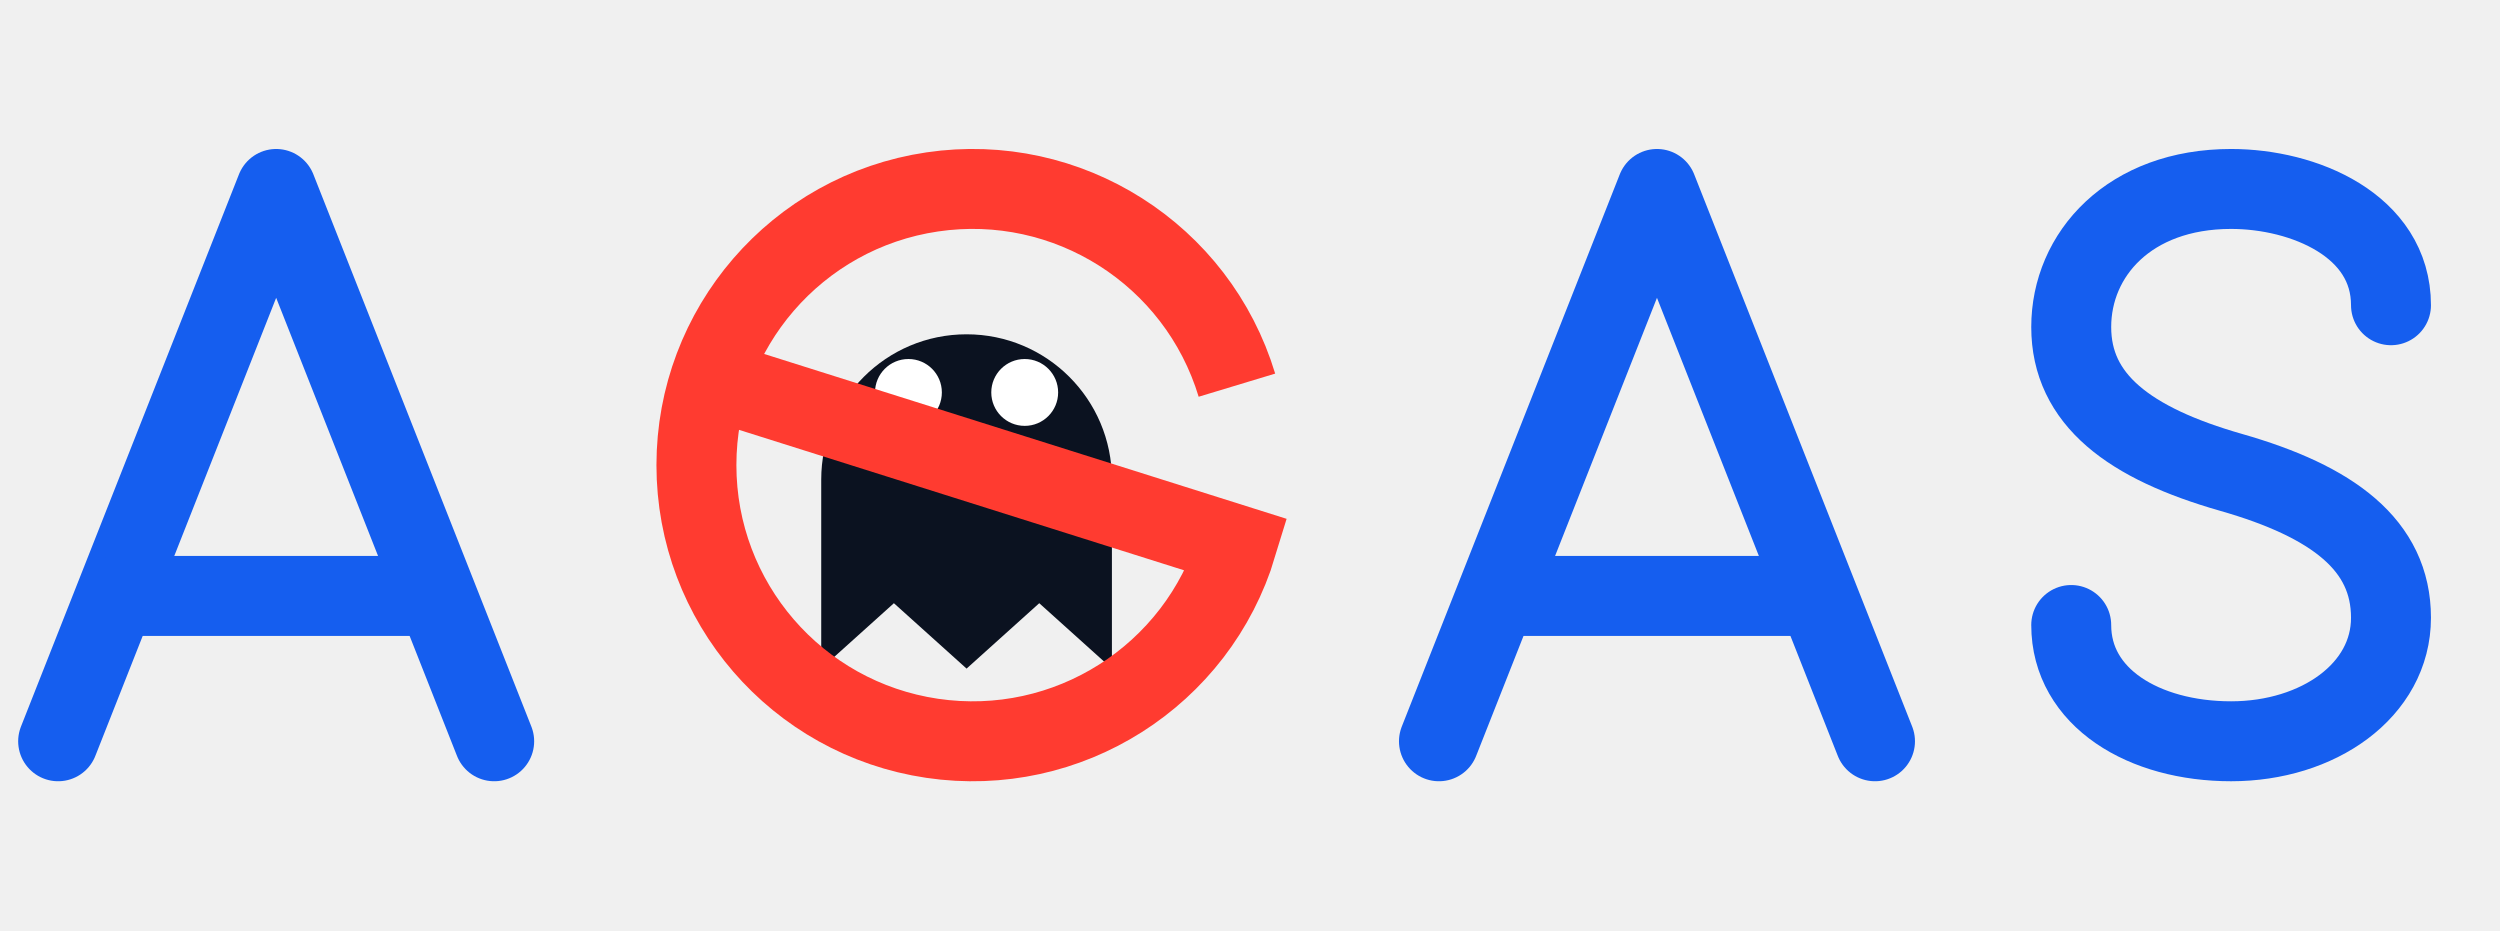
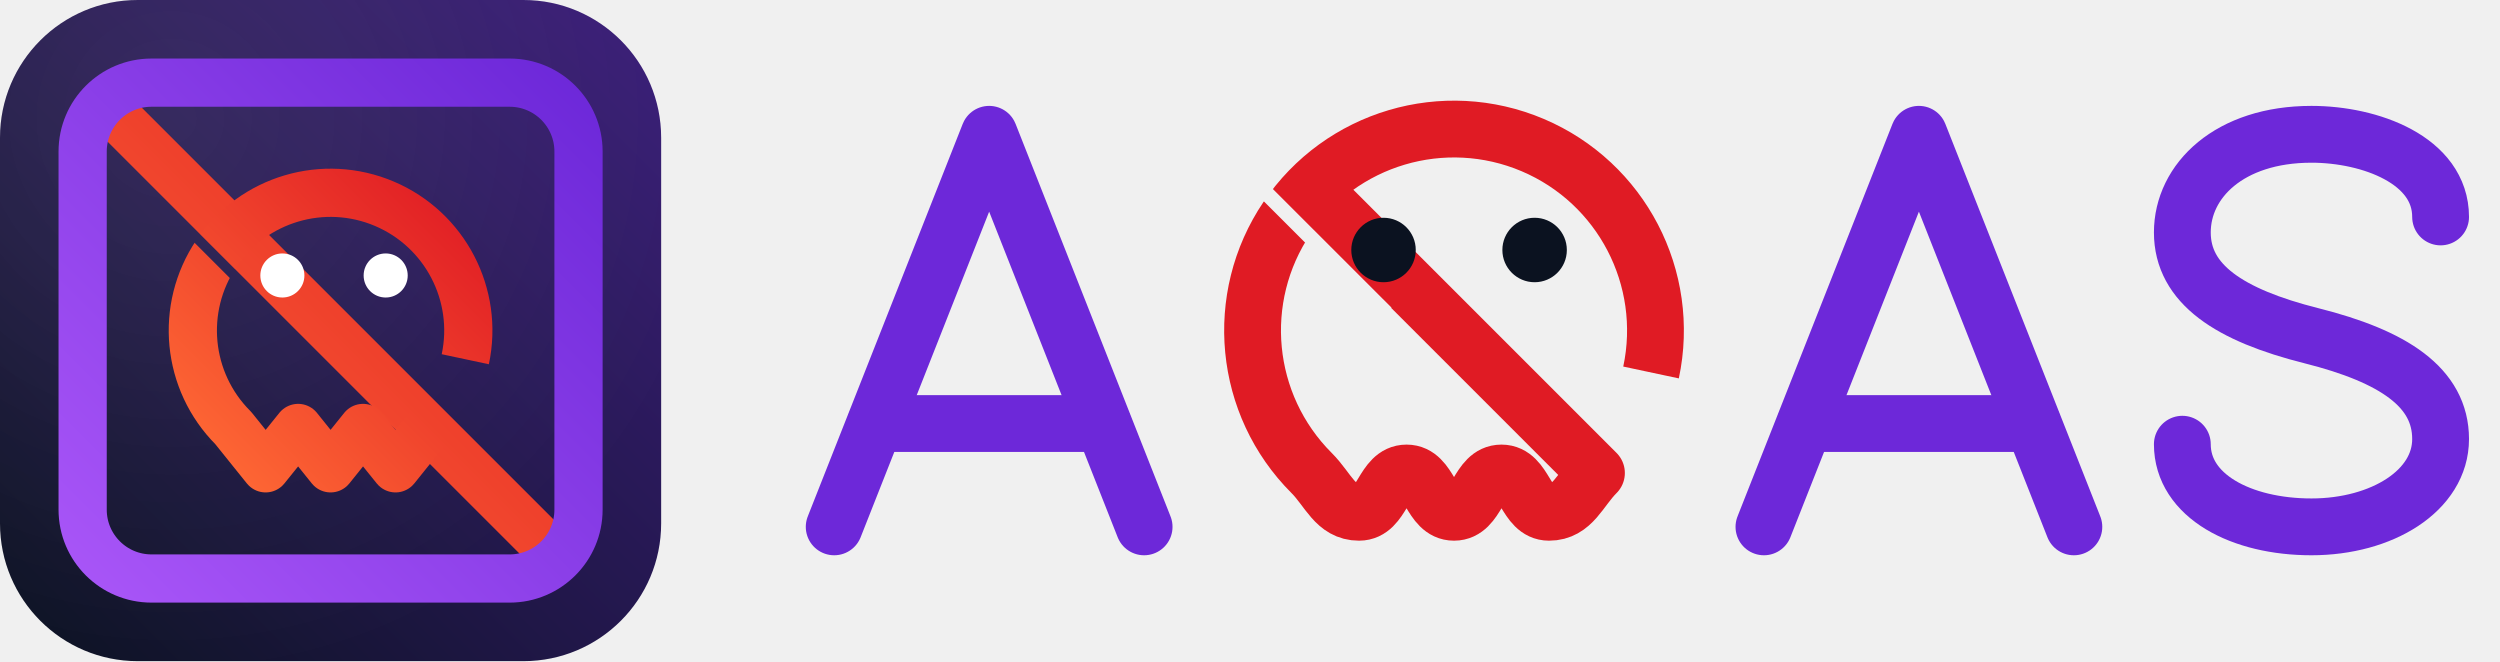
- <svg xmlns="http://www.w3.org/2000/svg" viewBox="0 0 172 64" role="img" aria-label="AGAS">
-   <g fill="none" stroke="#155eef" stroke-width="5.5" stroke-linecap="round" stroke-linejoin="round">
-     <path d="M4 51 L19 13 L34 51" />
-     <path d="M8 41 H30" />
-     <g transform="translate(7 0)">
-       <path d="M92 51 L107 13 L122 51" />
-       <path d="M96 41 H118" />
-     </g>
-     <g transform="translate(16.5 0)">
-       <path d="M148 21 C148 15.5 142 13 137 13 C130 13 126 17.5 126 22.5                C126 27.5 130 30.5 137 32.5 C144 34.5 148 37.5 148 42.5                C148 47.5 143 51 137 51 C131 51 126 48 126 43" />
-     </g>
+ <svg xmlns="http://www.w3.org/2000/svg" viewBox="0 0 242 64" role="img" aria-label="AGAS">
+   <defs>
+     <linearGradient id="logo-bg" x1="0" y1="1" x2="1" y2="0">
+       <stop offset="0" stop-color="#0b1220" />
+       <stop offset="1" stop-color="#3b1d7a" />
+     </linearGradient>
+     <linearGradient id="logo-sq" x1="0" y1="1" x2="1" y2="0">
+       <stop offset="0" stop-color="#a855f7" />
+       <stop offset="1" stop-color="#6d28d9" />
+     </linearGradient>
+     <linearGradient id="logo-g" x1="0" y1="1" x2="1" y2="0">
+       <stop offset="0" stop-color="#ff6b35" />
+       <stop offset="1" stop-color="#e01b24" />
+     </linearGradient>
+     <radialGradient id="logo-hl" cx="0.26" cy="0.18" r="0.85">
+       <stop offset="0" stop-color="#fff" stop-opacity="0.08" />
+       <stop offset="1" stop-color="#fff" stop-opacity="0" />
+     </radialGradient>
+     <mask id="logo-notch">
+       <rect width="96" height="96" fill="#fff" />
+       <polygon points="3.13,8.01 41.32,46.20 40.26,47.26 2.07,9.07" fill="#000" />
+     </mask>
+     <mask id="logo-notch-g">
+       <rect width="96" height="96" fill="#fff" />
+       <polygon points="3.60,7.54 41.79,45.72 40.73,46.78 2.54,8.60" fill="#000" />
+     </mask>
+   </defs>
+   <g transform="scale(0.666667)">
+     <rect width="96" height="96" rx="20" fill="url(#logo-bg)" />
+     <rect width="96" height="96" rx="20" fill="url(#logo-hl)" />
+     <path d="M14 14 L82 82" fill="none" stroke="url(#logo-g)" stroke-width="7" stroke-linecap="butt" />
+     <path d="M62.14 62.14 L57.43 68 L52.71 62.14 L48 68 L43.29 62.14 L38.57 68 L33.86 62.14              A20 20 0 1 1 67.56 52.16" fill="none" stroke="url(#logo-g)" stroke-width="7" stroke-linecap="butt" stroke-linejoin="round" mask="url(#logo-notch)" />
+     <path d="M22 12 H74 A10 10 0 0 1 84 22 V74 A10 10 0 0 1 74 84              H22 A10 10 0 0 1 12 74 V22 A10 10 0 0 1 22 12 Z" fill="none" stroke="url(#logo-sq)" stroke-width="7" />
+     <circle cx="41" cy="40" r="3.2" fill="#fff" />
+     <circle cx="56" cy="40" r="3.2" fill="#fff" />
  </g>
-   <g transform="translate(34.5 0)">
-     <path d="M22 46 V33 A10 10 0 0 1 42 33 V46 L37 41.5 L32 46 L27 41.5 Z" fill="#0b1220" />
-     <circle cx="28" cy="27" r="2.3" fill="#fff" />
-     <circle cx="36" cy="27" r="2.3" fill="#fff" />
-     <path d="M50.6 26.5 A19 19 0 1 0 50.6 37.5 L14 25.95" fill="none" stroke="#ff3b30" stroke-width="5.5" stroke-linecap="butt" stroke-linejoin="miter" />
+   <g fill="none" stroke="#6d28d9" stroke-width="5.5" stroke-linecap="round" stroke-linejoin="round">
+     <path d="M80.75 51 L95.75 13 L110.75 51" />
+     <path d="M84.75 41 H106.75" />
+     <path d="M170.75 51 L185.75 13 L200.75 51" />
+     <path d="M174.75 41 H196.75" />
+     <path d="M236.25 21 C236.25 15.5 229.43 13 223.75 13              C215.80 13 211.25 17.5 211.25 22.5              C211.25 27.5 215.80 30.5 223.75 32.5              C231.70 34.5 236.25 37.5 236.25 42.5              C236.25 47.5 230.57 51 223.75 51              C216.93 51 211.25 48 211.25 43" />
+   </g>
+   <g transform="translate(140.75 32) scale(0.975) translate(-48 -48)" fill="none" stroke="#e01b24" stroke-width="5.64">
+     <path d="M33.86 33.86 L62.14 62.14              C60.47 63.81 59.78 66.04 57.43 66.04              C55.08 66.04 55.06 62.14 52.71 62.14              C50.36 62.14 50.36 66.04 48 66.04              C45.64 66.04 45.64 62.14 43.29 62.14              C40.94 62.14 40.92 66.04 38.57 66.04              C36.22 66.04 35.53 63.81 33.86 62.14              A20 20 0 1 1 67.56 52.16" stroke-linecap="butt" stroke-linejoin="round" mask="url(#logo-notch-g)" />
+     <circle cx="41" cy="40" r="3.2" fill="#0b1220" stroke="none" />
+     <circle cx="56" cy="40" r="3.2" fill="#0b1220" stroke="none" />
  </g>
</svg>
